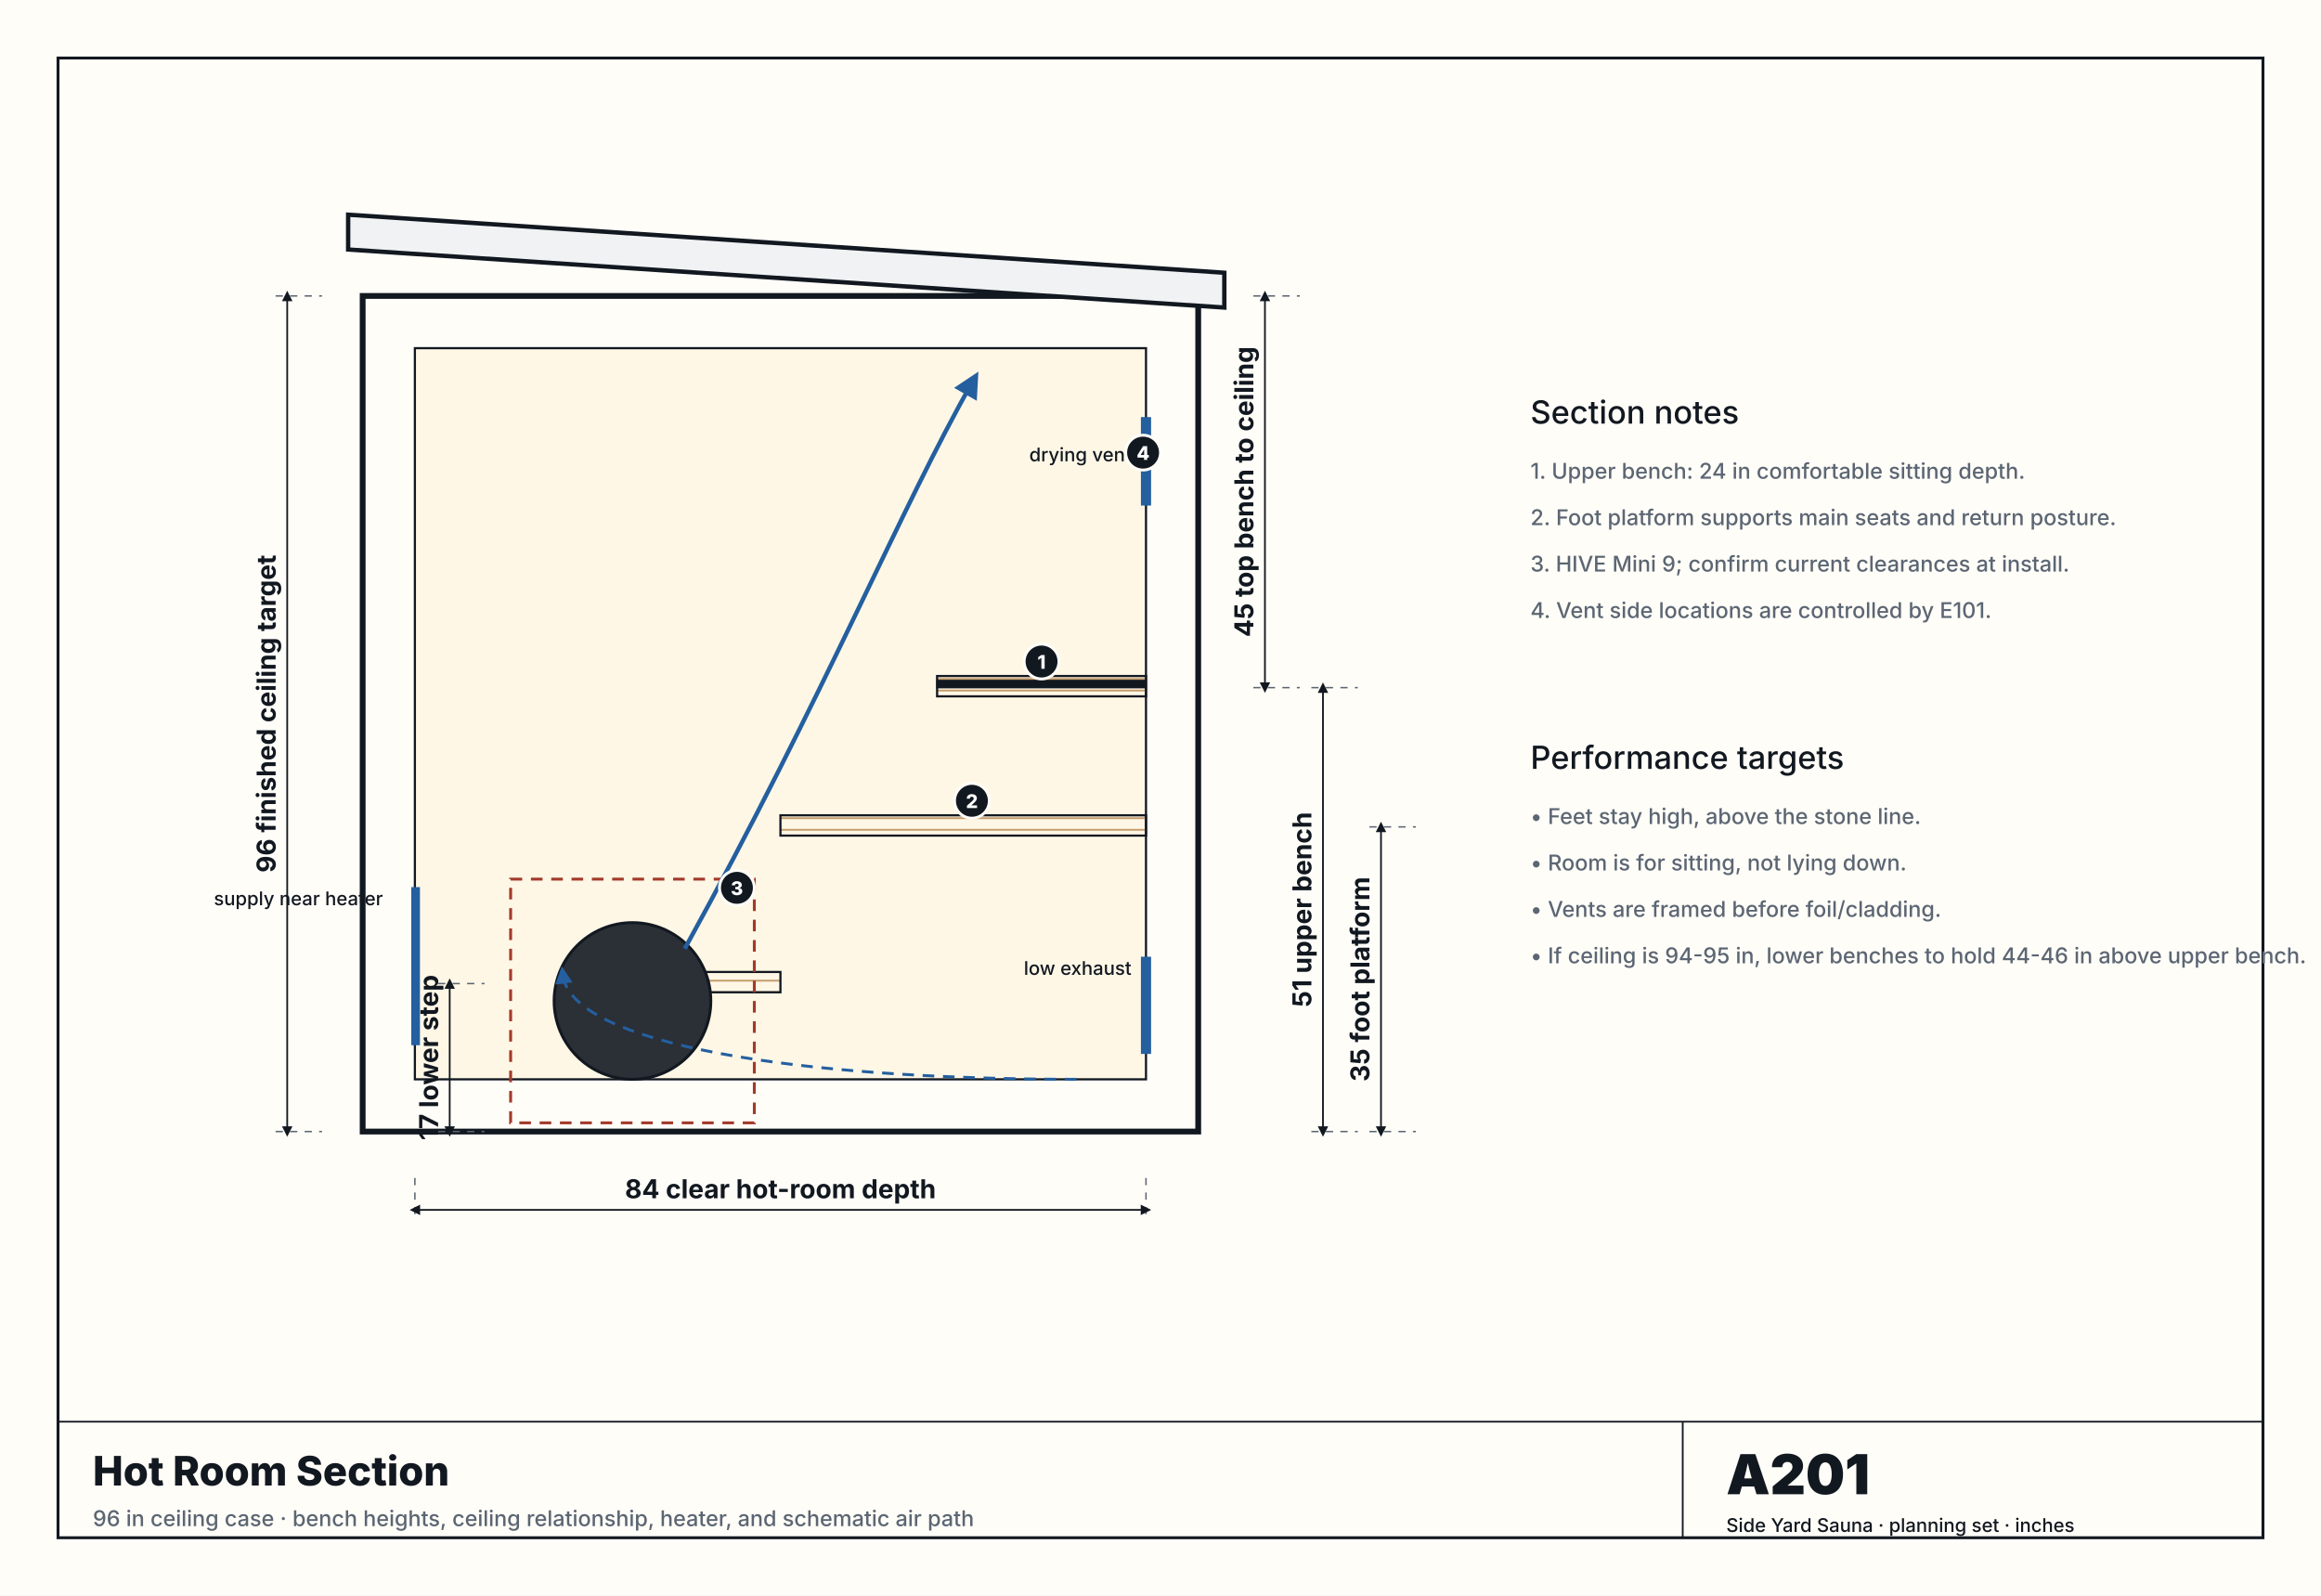
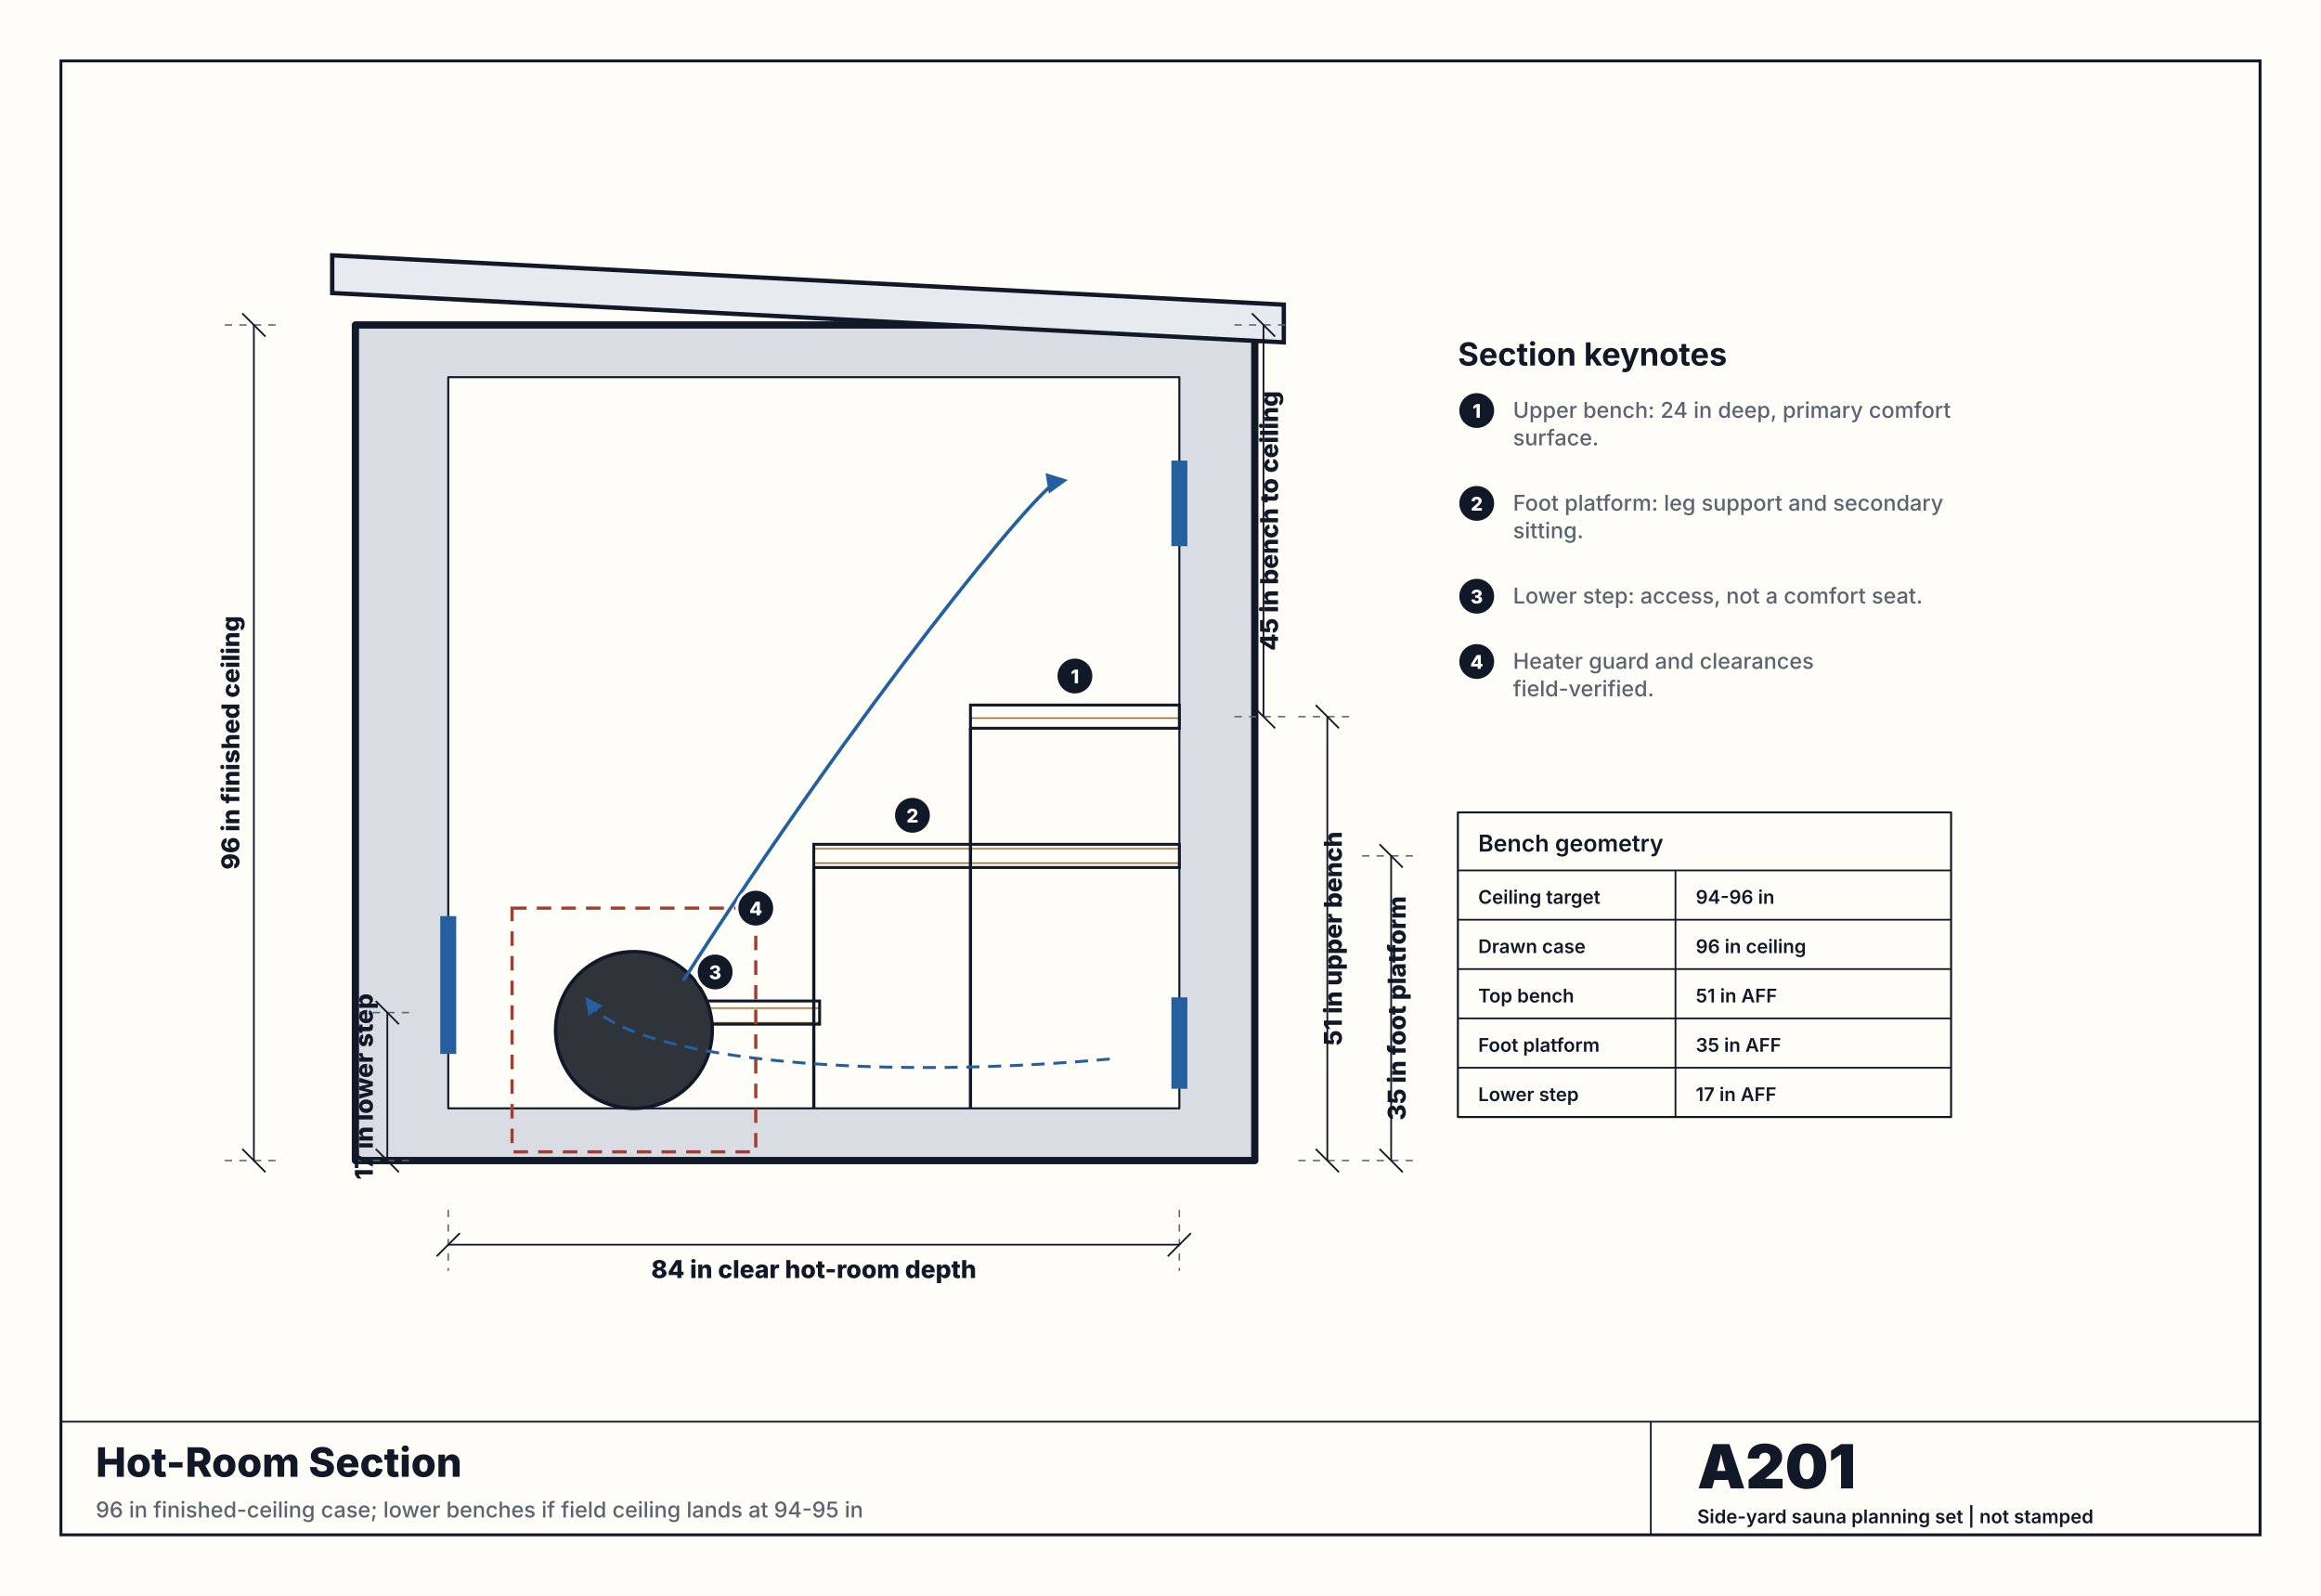
<svg xmlns="http://www.w3.org/2000/svg" width="1600" height="1100" viewBox="0 0 1600 1100" role="img" aria-labelledby="title desc">
  <defs>
    <marker id="arrow" viewBox="0 0 10 10" refX="5" refY="5" markerWidth="6" markerHeight="6" orient="auto-start-reverse">
-       <path d="M0,0 L10,5 L0,10 Z" fill="#121820" />
+       <path d="M0 0 L10 5 L0 10 Z" fill="#111827" />
    </marker>
    <marker id="arrow-blue" viewBox="0 0 10 10" refX="5" refY="5" markerWidth="6" markerHeight="6" orient="auto-start-reverse">
-       <path d="M0,0 L10,5 L0,10 Z" fill="#245f9f" />
+       <path d="M0 0 L10 5 L0 10 Z" fill="#245f9f" />
    </marker>
-     <pattern id="soil-hatch" width="18" height="18" patternUnits="userSpaceOnUse" patternTransform="rotate(45)">
-       <line x1="0" y1="0" x2="0" y2="18" stroke="#c8c1b2" stroke-width="1" />
+     <pattern id="soil-hatch" width="16" height="16" patternUnits="userSpaceOnUse" patternTransform="rotate(45)">
+       <line x1="0" y1="0" x2="0" y2="16" stroke="#c9c1b4" stroke-width="1" />
    </pattern>
-     <pattern id="deck-hatch" width="16" height="16" patternUnits="userSpaceOnUse">
-       <path d="M0 16 L16 0" stroke="#d1c39f" stroke-width="1" />
+     <pattern id="dg-hatch" width="18" height="18" patternUnits="userSpaceOnUse" patternTransform="rotate(45)">
+       <line x1="0" y1="0" x2="0" y2="18" stroke="#b9a47d" stroke-width="1.2" />
    </pattern>
-     <pattern id="wood-grain" width="28" height="8" patternUnits="userSpaceOnUse">
-       <line x1="0" y1="4" x2="28" y2="4" stroke="#b78953" stroke-width="1" />
+     <pattern id="wood-hatch" width="34" height="10" patternUnits="userSpaceOnUse">
+       <line x1="0" y1="5" x2="34" y2="5" stroke="#9a6b31" stroke-width="1" />
+     </pattern>
+     <pattern id="siding" width="38" height="38" patternUnits="userSpaceOnUse">
+       <line x1="0" y1="0" x2="0" y2="38" stroke="#c8ced6" stroke-width="1" />
    </pattern>
    <style>
-         .sheet-bg{fill:#fffdf8}
-         .border{fill:none;stroke:#121820;stroke-width:2}
-         .title-line{stroke:#121820;stroke-width:1.2}
-         .wall{fill:#d8dce2;stroke:#121820;stroke-width:4}
-         .cut{fill:#fffdf8;stroke:#121820;stroke-width:3}
-         .thin{fill:none;stroke:#121820;stroke-width:1.4}
-         .med{fill:none;stroke:#121820;stroke-width:2.2}
-         .heavy{fill:none;stroke:#121820;stroke-width:4}
-         .dim{fill:none;stroke:#121820;stroke-width:1.2;marker-start:url(#arrow);marker-end:url(#arrow)}
-         .ext{stroke:#5c6673;stroke-width:1;stroke-dasharray:5 5}
-         .label{font:500 22px ui-sans-serif, system-ui, -apple-system, BlinkMacSystemFont, "Segoe UI", sans-serif;fill:#121820}
-         .small{font:500 16px ui-sans-serif, system-ui, -apple-system, BlinkMacSystemFont, "Segoe UI", sans-serif;fill:#121820}
-         .tiny{font:500 13px ui-sans-serif, system-ui, -apple-system, BlinkMacSystemFont, "Segoe UI", sans-serif;fill:#121820}
-         .dimtxt{font:700 18px ui-sans-serif, system-ui, -apple-system, BlinkMacSystemFont, "Segoe UI", sans-serif;fill:#121820}
-         .note{font:500 15px ui-sans-serif, system-ui, -apple-system, BlinkMacSystemFont, "Segoe UI", sans-serif;fill:#5c6673}
-         .title{font:800 28px ui-sans-serif, system-ui, -apple-system, BlinkMacSystemFont, "Segoe UI", sans-serif;fill:#121820}
-         .sheetno{font:900 38px ui-sans-serif, system-ui, -apple-system, BlinkMacSystemFont, "Segoe UI", sans-serif;fill:#121820}
-         .badge{font:800 13px ui-sans-serif, system-ui, -apple-system, BlinkMacSystemFont, "Segoe UI", sans-serif;fill:#fff}
+         .bg{fill:#fffdf8}
+         .sheet-border{fill:none;stroke:#111827;stroke-width:2}
+         .title-rule{stroke:#111827;stroke-width:1.2}
+         .cut{fill:#d9dde3;stroke:#111827;stroke-width:5;stroke-linejoin:round}
+         .object{fill:#fffdf8;stroke:#111827;stroke-width:2.4;stroke-linejoin:round}
+         .object-light{fill:#fffdf8;stroke:#111827;stroke-width:1.4;stroke-linejoin:round}
+         .hidden{fill:none;stroke:#5b6470;stroke-width:1.4;stroke-dasharray:8 6}
+         .planning{fill:none;stroke:#a23d30;stroke-width:2.2;stroke-dasharray:10 7}
+         .blue-line{fill:none;stroke:#245f9f;stroke-width:2.4}
+         .blue-dash{fill:none;stroke:#245f9f;stroke-width:2;stroke-dasharray:9 6}
+         .dim{fill:none;stroke:#111827;stroke-width:1.2}
+         .ext{stroke:#5b6470;stroke-width:1;stroke-dasharray:5 5}
+         .thin{fill:none;stroke:#111827;stroke-width:1.2}
+         .med{fill:none;stroke:#111827;stroke-width:2.2}
+         .heavy{fill:none;stroke:#111827;stroke-width:4}
+         .title{font:800 28px Inter,ui-sans-serif,system-ui,sans-serif;fill:#111827}
+         .subtitle{font:500 15px Inter,ui-sans-serif,system-ui,sans-serif;fill:#5b6470}
+         .sheet-no{font:900 42px Inter,ui-sans-serif,system-ui,sans-serif;fill:#111827}
+         .label{font:750 22px Inter,ui-sans-serif,system-ui,sans-serif;fill:#111827}
+         .small{font:600 16px Inter,ui-sans-serif,system-ui,sans-serif;fill:#111827}
+         .tiny{font:600 13px Inter,ui-sans-serif,system-ui,sans-serif;fill:#111827}
+         .note{font:500 15px Inter,ui-sans-serif,system-ui,sans-serif;fill:#5b6470}
+         .dimtxt{font:800 17px Inter,ui-sans-serif,system-ui,sans-serif;fill:#111827}
+         .key{font:800 13px Inter,ui-sans-serif,system-ui,sans-serif;fill:#fff}
      </style>
  </defs>
-   <rect width="1600" height="1100" class="sheet-bg" />
-   <rect x="40" y="40" width="1520" height="1020" class="border" />
-   <line x1="40" y1="980" x2="1560" y2="980" class="title-line" />
-   <line x1="1160" y1="980" x2="1160" y2="1060" class="title-line" />
-   <text x="64" y="1024" class="title">Hot Room Section</text>
-   <text x="64" y="1052" class="note">96 in ceiling case · bench heights, ceiling relationship, heater, and schematic air path</text>
-   <text x="1190" y="1030" class="sheetno">A201</text>
-   <text x="1190" y="1056" class="tiny">Side Yard Sauna · planning set · inches</text>
-   <rect x="250" y="204" width="576" height="576" class="" fill="#fffdf8" stroke="#121820" stroke-width="4" />
-   <rect x="286" y="240" width="504" height="504" class="" fill="#fff7e6" stroke="#121820" stroke-width="1.5" />
-   <path d="M240 148 L844 188 L844 212 L240 172 Z" fill="#f0f2f4" stroke="#121820" stroke-width="3" />
-   <rect x="646" y="469" width="144" height="5" class="" fill="#121820" stroke="#121820" stroke-width="1" />
-   <rect x="646" y="466" width="144" height="14" class="" fill="url(#wood-grain)" stroke="#121820" stroke-width="1.5" />
-   <rect x="538" y="562" width="252" height="14" class="" fill="url(#wood-grain)" stroke="#121820" stroke-width="1.5" />
-   <rect x="394" y="670" width="144" height="14" class="" fill="url(#wood-grain)" stroke="#121820" stroke-width="1.5" />
-   <circle cx="436" cy="690" r="54" fill="#2b2f36" stroke="#121820" stroke-width="2" />
-   <rect x="352" y="606" width="168" height="168" class="" fill="none" stroke="#a33a2a" stroke-width="2" stroke-dasharray="8 6" />
-   <path d="M472 654 C568 480, 622 348, 670 264" fill="none" stroke="#245f9f" stroke-width="3" marker-end="url(#arrow-blue)" />
-   <path d="M742 744 C550 744, 394 720, 388 672" fill="none" stroke="#245f9f" stroke-width="2" stroke-dasharray="8 6" marker-end="url(#arrow-blue)" />
-   <rect x="284" y="612" width="5" height="108" class="" fill="#245f9f" stroke="#245f9f" stroke-width="1" />
-   <rect x="787" y="660" width="6" height="66" class="" fill="#245f9f" stroke="#245f9f" stroke-width="1" />
-   <rect x="787" y="288" width="6" height="60" class="" fill="#245f9f" stroke="#245f9f" stroke-width="1" />
-   <text x="264" y="624" class="tiny" text-anchor="end">supply near heater</text>
-   <text x="780" y="672" class="tiny" text-anchor="end">low exhaust</text>
-   <text x="780" y="318" class="tiny" text-anchor="end">drying vent</text>
-   <line x1="190" y1="780" x2="222" y2="780" class="ext" />
-   <line x1="190" y1="204" x2="222" y2="204" class="ext" />
-   <line x1="198" y1="780" x2="198" y2="204" class="dim" />
-   <text x="190" y="492" class="dimtxt" text-anchor="middle" transform="rotate(-90 190 492)">96 finished ceiling target</text>
-   <line x1="864" y1="474" x2="896" y2="474" class="ext" />
-   <line x1="864" y1="204" x2="896" y2="204" class="ext" />
-   <line x1="872" y1="474" x2="872" y2="204" class="dim" />
-   <text x="864" y="339" class="dimtxt" text-anchor="middle" transform="rotate(-90 864 339)">45 top bench to ceiling</text>
-   <line x1="904" y1="780" x2="936" y2="780" class="ext" />
-   <line x1="904" y1="474" x2="936" y2="474" class="ext" />
-   <line x1="912" y1="780" x2="912" y2="474" class="dim" />
-   <text x="904" y="627" class="dimtxt" text-anchor="middle" transform="rotate(-90 904 627)">51 upper bench</text>
-   <line x1="944" y1="780" x2="976" y2="780" class="ext" />
-   <line x1="944" y1="570" x2="976" y2="570" class="ext" />
-   <line x1="952" y1="780" x2="952" y2="570" class="dim" />
-   <text x="944" y="675" class="dimtxt" text-anchor="middle" transform="rotate(-90 944 675)">35 foot platform</text>
-   <line x1="302" y1="780" x2="334" y2="780" class="ext" />
-   <line x1="302" y1="678" x2="334" y2="678" class="ext" />
-   <line x1="310" y1="780" x2="310" y2="678" class="dim" />
-   <text x="302" y="729" class="dimtxt" text-anchor="middle" transform="rotate(-90 302 729)">17 lower step</text>
-   <line x1="286" y1="812" x2="286" y2="842" class="ext" />
-   <line x1="790" y1="812" x2="790" y2="842" class="ext" />
-   <line x1="286" y1="834" x2="790" y2="834" class="dim" />
-   <text x="538" y="826" class="dimtxt" text-anchor="middle">84 clear hot-room depth</text>
-   <circle cx="718" cy="456" r="12" fill="#121820" stroke="#fffdf8" stroke-width="2" />
-   <text x="718" y="461" class="badge" text-anchor="middle">1</text>
-   <circle cx="670" cy="552" r="12" fill="#121820" stroke="#fffdf8" stroke-width="2" />
-   <text x="670" y="557" class="badge" text-anchor="middle">2</text>
-   <circle cx="508" cy="612" r="12" fill="#121820" stroke="#fffdf8" stroke-width="2" />
-   <text x="508" y="617" class="badge" text-anchor="middle">3</text>
-   <circle cx="788" cy="312" r="12" fill="#121820" stroke="#fffdf8" stroke-width="2" />
-   <text x="788" y="317" class="badge" text-anchor="middle">4</text>
-   <g transform="translate(1055 292)">
-     <text x="0" y="0" class="label" text-anchor="start">Section notes</text>
-     <text x="0" y="38" class="note" text-anchor="start">1. Upper bench: 24 in comfortable sitting depth.</text>
-     <text x="0" y="70" class="note" text-anchor="start">2. Foot platform supports main seats and return posture.</text>
-     <text x="0" y="102" class="note" text-anchor="start">3. HIVE Mini 9; confirm current clearances at install.</text>
-     <text x="0" y="134" class="note" text-anchor="start">4. Vent side locations are controlled by E101.</text>
+   <rect width="1600" height="1100" class="bg" />
+   <rect x="42" y="42" width="1516" height="1016" class="sheet-border" />
+   <line x1="42" y1="980" x2="1558" y2="980" class="title-rule" />
+   <line x1="1138" y1="980" x2="1138" y2="1058" class="title-rule" />
+   <text x="66" y="1018" class="title">Hot-Room Section</text>
+   <text x="66" y="1046" class="subtitle">96 in finished-ceiling case; lower benches if field ceiling lands at 94-95 in</text>
+   <text x="1170" y="1026" class="sheet-no">A201</text>
+   <text x="1170" y="1050" class="tiny">Side-yard sauna planning set | not stamped</text>
+   <rect x="245" y="224" width="620" height="576" class="cut" />
+   <rect x="309" y="260" width="504" height="504" class="object-light" fill="#fff8e8" stroke="#111827" stroke-width="1.6" />
+   <path d="M229 176 L885 210 L885 236 L229 202 Z" fill="#e7eaee" stroke="#111827" stroke-width="3" />
+   <rect x="669" y="486" width="144" height="16" class="" fill="url(#wood-hatch)" stroke="#111827" stroke-width="2" />
+   <rect x="561" y="582" width="252" height="16" class="" fill="url(#wood-hatch)" stroke="#111827" stroke-width="2" />
+   <rect x="421" y="690" width="144" height="16" class="" fill="url(#wood-hatch)" stroke="#111827" stroke-width="2" />
+   <line x1="669" y1="502" x2="669" y2="764" class="med" />
+   <line x1="561" y1="598" x2="561" y2="764" class="med" />
+   <circle cx="437" cy="710" r="54" class="" fill="#2f343b" stroke="#111827" stroke-width="2.4" />
+   <rect x="353" y="626" width="168" height="168" class="planning" />
+   <rect x="304" y="632" width="10" height="94" class="" fill="#245f9f" stroke="#245f9f" />
+   <rect x="808" y="688" width="10" height="62" class="" fill="#245f9f" stroke="#245f9f" />
+   <rect x="808" y="318" width="10" height="58" class="" fill="#245f9f" stroke="#245f9f" />
+   <path d="M471 676 C591 488, 717 334, 729 332" class="blue-line" marker-end="url(#arrow-blue)" />
+   <path d="M765 730 C589 746, 433 728, 407 692" class="blue-dash" marker-end="url(#arrow-blue)" />
+   <circle cx="741" cy="466" r="13" fill="#111827" stroke="#fffdf8" stroke-width="2" />
+   <text x="741" y="471" class="key" text-anchor="middle">1</text>
+   <circle cx="629" cy="562" r="13" fill="#111827" stroke="#fffdf8" stroke-width="2" />
+   <text x="629" y="567" class="key" text-anchor="middle">2</text>
+   <circle cx="493" cy="670" r="13" fill="#111827" stroke="#fffdf8" stroke-width="2" />
+   <text x="493" y="675" class="key" text-anchor="middle">3</text>
+   <circle cx="521" cy="626" r="13" fill="#111827" stroke="#fffdf8" stroke-width="2" />
+   <text x="521" y="631" class="key" text-anchor="middle">4</text>
+   <line x1="155" y1="800" x2="195" y2="800" class="ext" />
+   <line x1="155" y1="224" x2="195" y2="224" class="ext" />
+   <line x1="175" y1="800" x2="175" y2="224" class="dim" />
+   <line x1="167" y1="792" x2="183" y2="808" class="dim" />
+   <line x1="167" y1="216" x2="183" y2="232" class="dim" />
+   <text x="165" y="512" class="dimtxt" text-anchor="middle" transform="rotate(-90 165 512)">96 in finished ceiling</text>
+   <line x1="851" y1="494" x2="891" y2="494" class="ext" />
+   <line x1="851" y1="224" x2="891" y2="224" class="ext" />
+   <line x1="871" y1="494" x2="871" y2="224" class="dim" />
+   <line x1="863" y1="486" x2="879" y2="502" class="dim" />
+   <line x1="863" y1="216" x2="879" y2="232" class="dim" />
+   <text x="881" y="359" class="dimtxt" text-anchor="middle" transform="rotate(-90 881 359)">45 in bench to ceiling</text>
+   <line x1="895" y1="800" x2="935" y2="800" class="ext" />
+   <line x1="895" y1="494" x2="935" y2="494" class="ext" />
+   <line x1="915" y1="800" x2="915" y2="494" class="dim" />
+   <line x1="907" y1="792" x2="923" y2="808" class="dim" />
+   <line x1="907" y1="486" x2="923" y2="502" class="dim" />
+   <text x="925" y="647" class="dimtxt" text-anchor="middle" transform="rotate(-90 925 647)">51 in upper bench</text>
+   <line x1="939" y1="800" x2="979" y2="800" class="ext" />
+   <line x1="939" y1="590" x2="979" y2="590" class="ext" />
+   <line x1="959" y1="800" x2="959" y2="590" class="dim" />
+   <line x1="951" y1="792" x2="967" y2="808" class="dim" />
+   <line x1="951" y1="582" x2="967" y2="598" class="dim" />
+   <text x="969" y="695" class="dimtxt" text-anchor="middle" transform="rotate(-90 969 695)">35 in foot platform</text>
+   <line x1="247" y1="800" x2="287" y2="800" class="ext" />
+   <line x1="247" y1="698" x2="287" y2="698" class="ext" />
+   <line x1="267" y1="800" x2="267" y2="698" class="dim" />
+   <line x1="259" y1="792" x2="275" y2="808" class="dim" />
+   <line x1="259" y1="690" x2="275" y2="706" class="dim" />
+   <text x="257" y="749" class="dimtxt" text-anchor="middle" transform="rotate(-90 257 749)">17 in lower step</text>
+   <line x1="309" y1="834" x2="309" y2="876" class="ext" />
+   <line x1="813" y1="834" x2="813" y2="876" class="ext" />
+   <line x1="309" y1="858" x2="813" y2="858" class="dim" />
+   <line x1="301" y1="866" x2="317" y2="850" class="dim" />
+   <line x1="805" y1="866" x2="821" y2="850" class="dim" />
+   <text x="561" y="881" class="dimtxt" text-anchor="middle">84 in clear hot-room depth</text>
+   <g transform="translate(1005 252)">
+     <text x="0" y="0" class="label" text-anchor="start">Section keynotes</text>
+     <circle cx="13" cy="31" r="13" fill="#111827" stroke="#fffdf8" stroke-width="2" />
+     <text x="13" y="36" class="key" text-anchor="middle">1</text>
+     <text x="38" y="36" class="note" text-anchor="start">Upper bench: 24 in deep, primary comfort</text>
+     <text x="38" y="55" class="note" text-anchor="start">surface.</text>
+     <circle cx="13" cy="95" r="13" fill="#111827" stroke="#fffdf8" stroke-width="2" />
+     <text x="13" y="100" class="key" text-anchor="middle">2</text>
+     <text x="38" y="100" class="note" text-anchor="start">Foot platform: leg support and secondary</text>
+     <text x="38" y="119" class="note" text-anchor="start">sitting.</text>
+     <circle cx="13" cy="159" r="13" fill="#111827" stroke="#fffdf8" stroke-width="2" />
+     <text x="13" y="164" class="key" text-anchor="middle">3</text>
+     <text x="38" y="164" class="note" text-anchor="start">Lower step: access, not a comfort seat.</text>
+     <circle cx="13" cy="204" r="13" fill="#111827" stroke="#fffdf8" stroke-width="2" />
+     <text x="13" y="209" class="key" text-anchor="middle">4</text>
+     <text x="38" y="209" class="note" text-anchor="start">Heater guard and clearances</text>
+     <text x="38" y="228" class="note" text-anchor="start">field-verified.</text>
  </g>
-   <g transform="translate(1055 530)">
-     <text x="0" y="0" class="label" text-anchor="start">Performance targets</text>
-     <text x="0" y="38" class="note" text-anchor="start">• Feet stay high, above the stone line.</text>
-     <text x="0" y="70" class="note" text-anchor="start">• Room is for sitting, not lying down.</text>
-     <text x="0" y="102" class="note" text-anchor="start">• Vents are framed before foil/cladding.</text>
-     <text x="0" y="134" class="note" text-anchor="start">• If ceiling is 94-95 in, lower benches to hold 44-46 in above upper bench.</text>
+   <g transform="translate(1005 560)">
+     <rect x="0" y="0" width="340" height="210" class="object-light" fill="#fffdf8" />
+     <text x="14" y="27" class="small" text-anchor="start">Bench geometry</text>
+     <line x1="0" y1="40" x2="340" y2="40" class="thin" />
+     <line x1="0" y1="74" x2="340" y2="74" class="thin" />
+     <text x="14" y="63" class="tiny" text-anchor="start">Ceiling target</text>
+     <text x="164" y="63" class="tiny" text-anchor="start">94-96 in</text>
+     <line x1="0" y1="108" x2="340" y2="108" class="thin" />
+     <text x="14" y="97" class="tiny" text-anchor="start">Drawn case</text>
+     <text x="164" y="97" class="tiny" text-anchor="start">96 in ceiling</text>
+     <line x1="0" y1="142" x2="340" y2="142" class="thin" />
+     <text x="14" y="131" class="tiny" text-anchor="start">Top bench</text>
+     <text x="164" y="131" class="tiny" text-anchor="start">51 in AFF</text>
+     <line x1="0" y1="176" x2="340" y2="176" class="thin" />
+     <text x="14" y="165" class="tiny" text-anchor="start">Foot platform</text>
+     <text x="164" y="165" class="tiny" text-anchor="start">35 in AFF</text>
+     <line x1="0" y1="210" x2="340" y2="210" class="thin" />
+     <text x="14" y="199" class="tiny" text-anchor="start">Lower step</text>
+     <text x="164" y="199" class="tiny" text-anchor="start">17 in AFF</text>
+     <line x1="150" y1="40" x2="150" y2="210" class="thin" />
  </g>
</svg>
